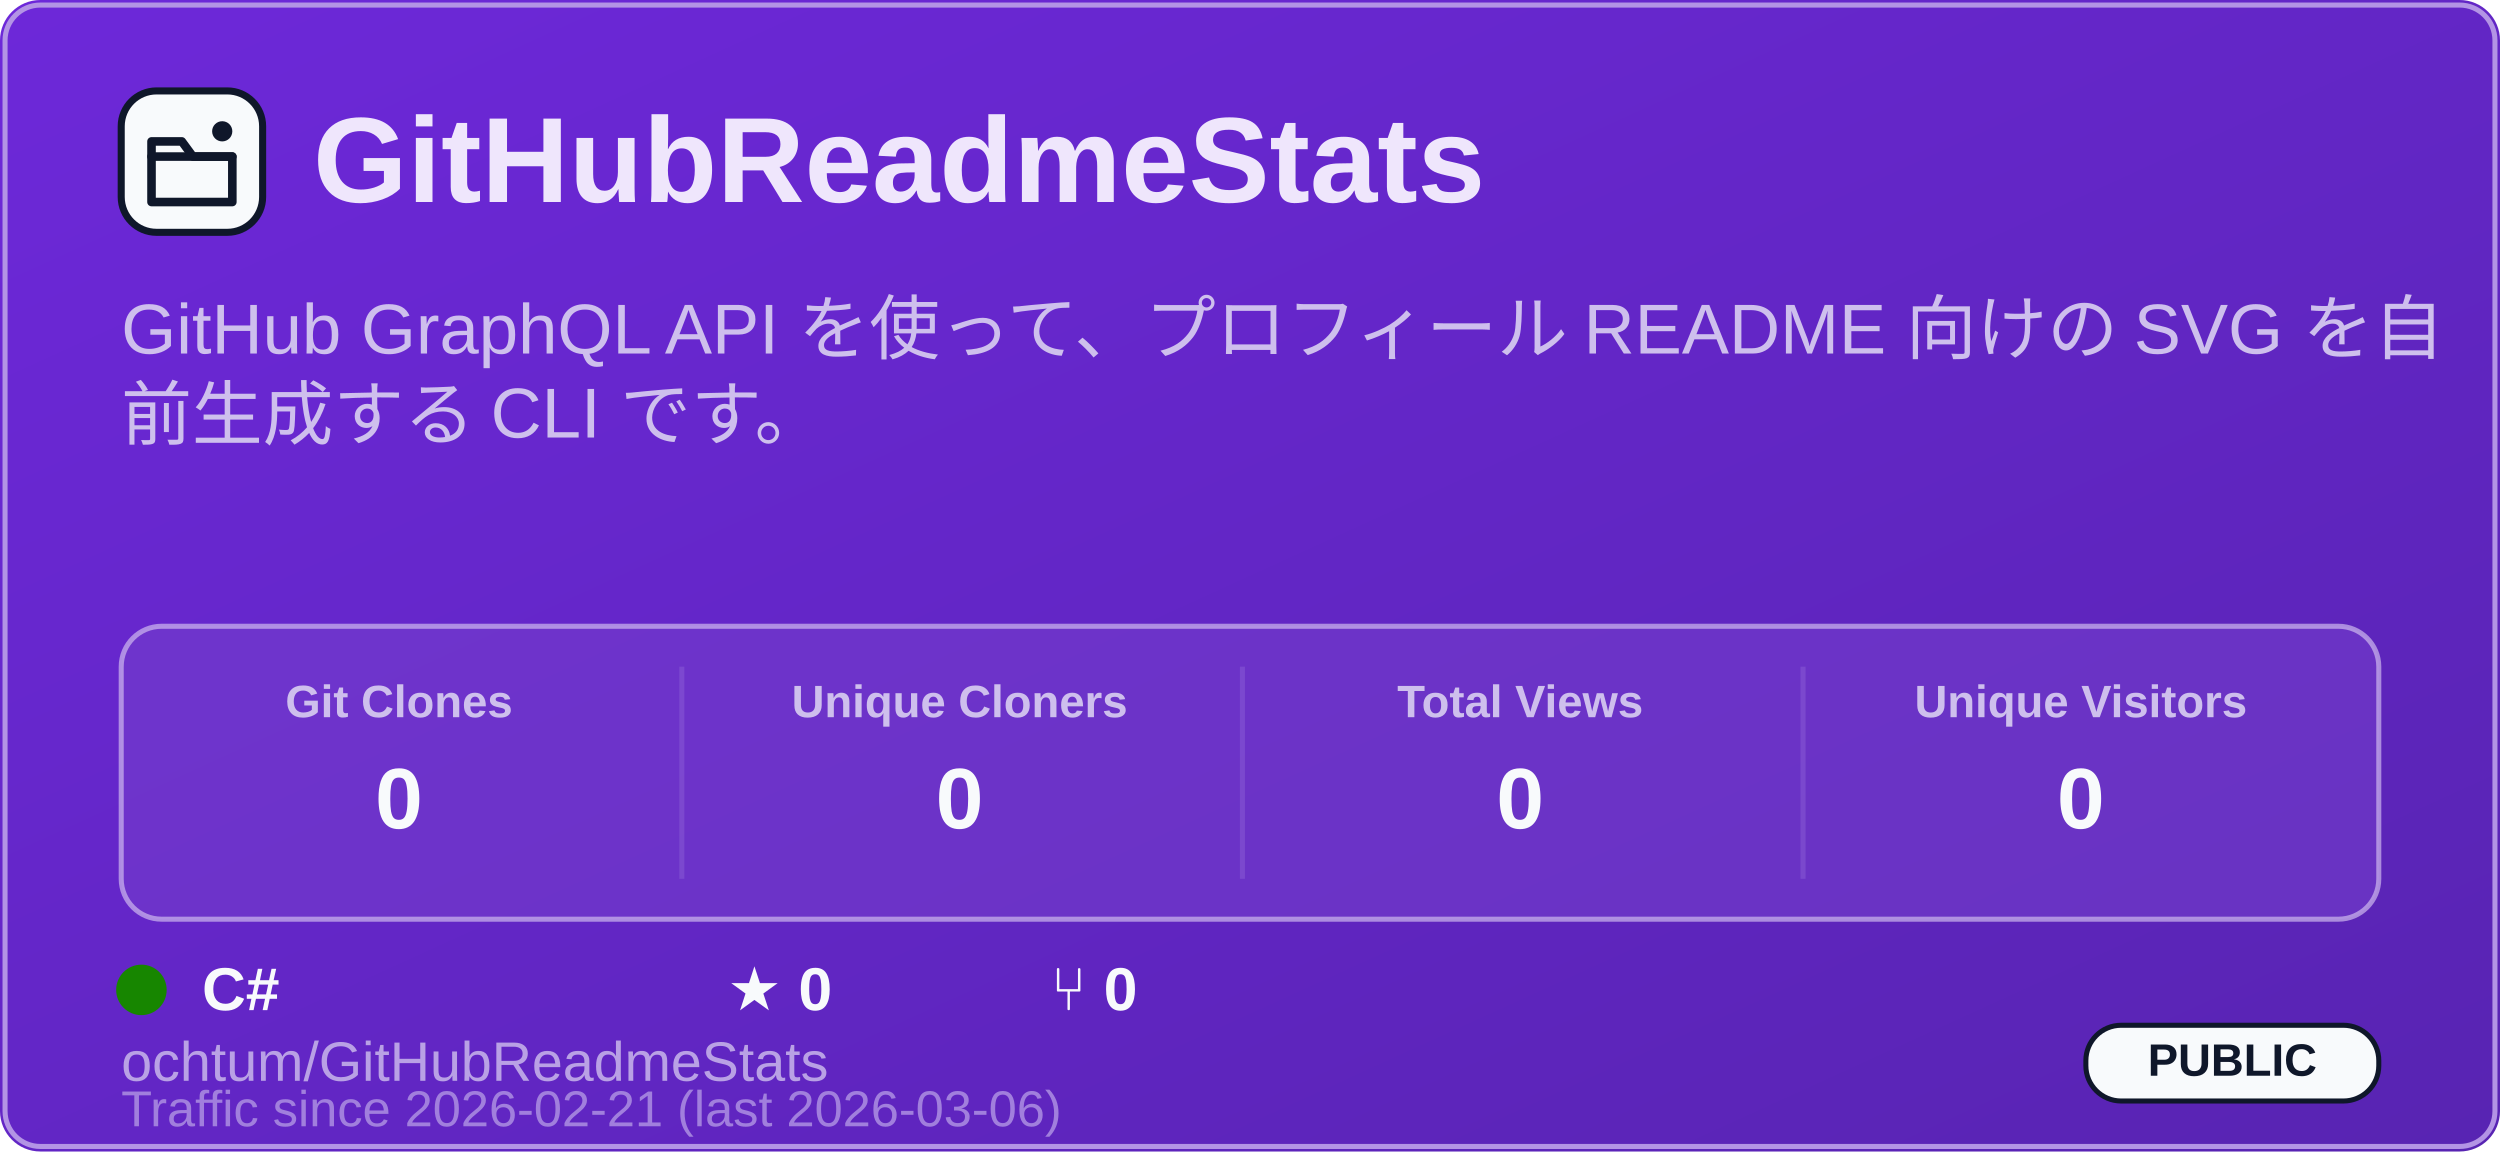
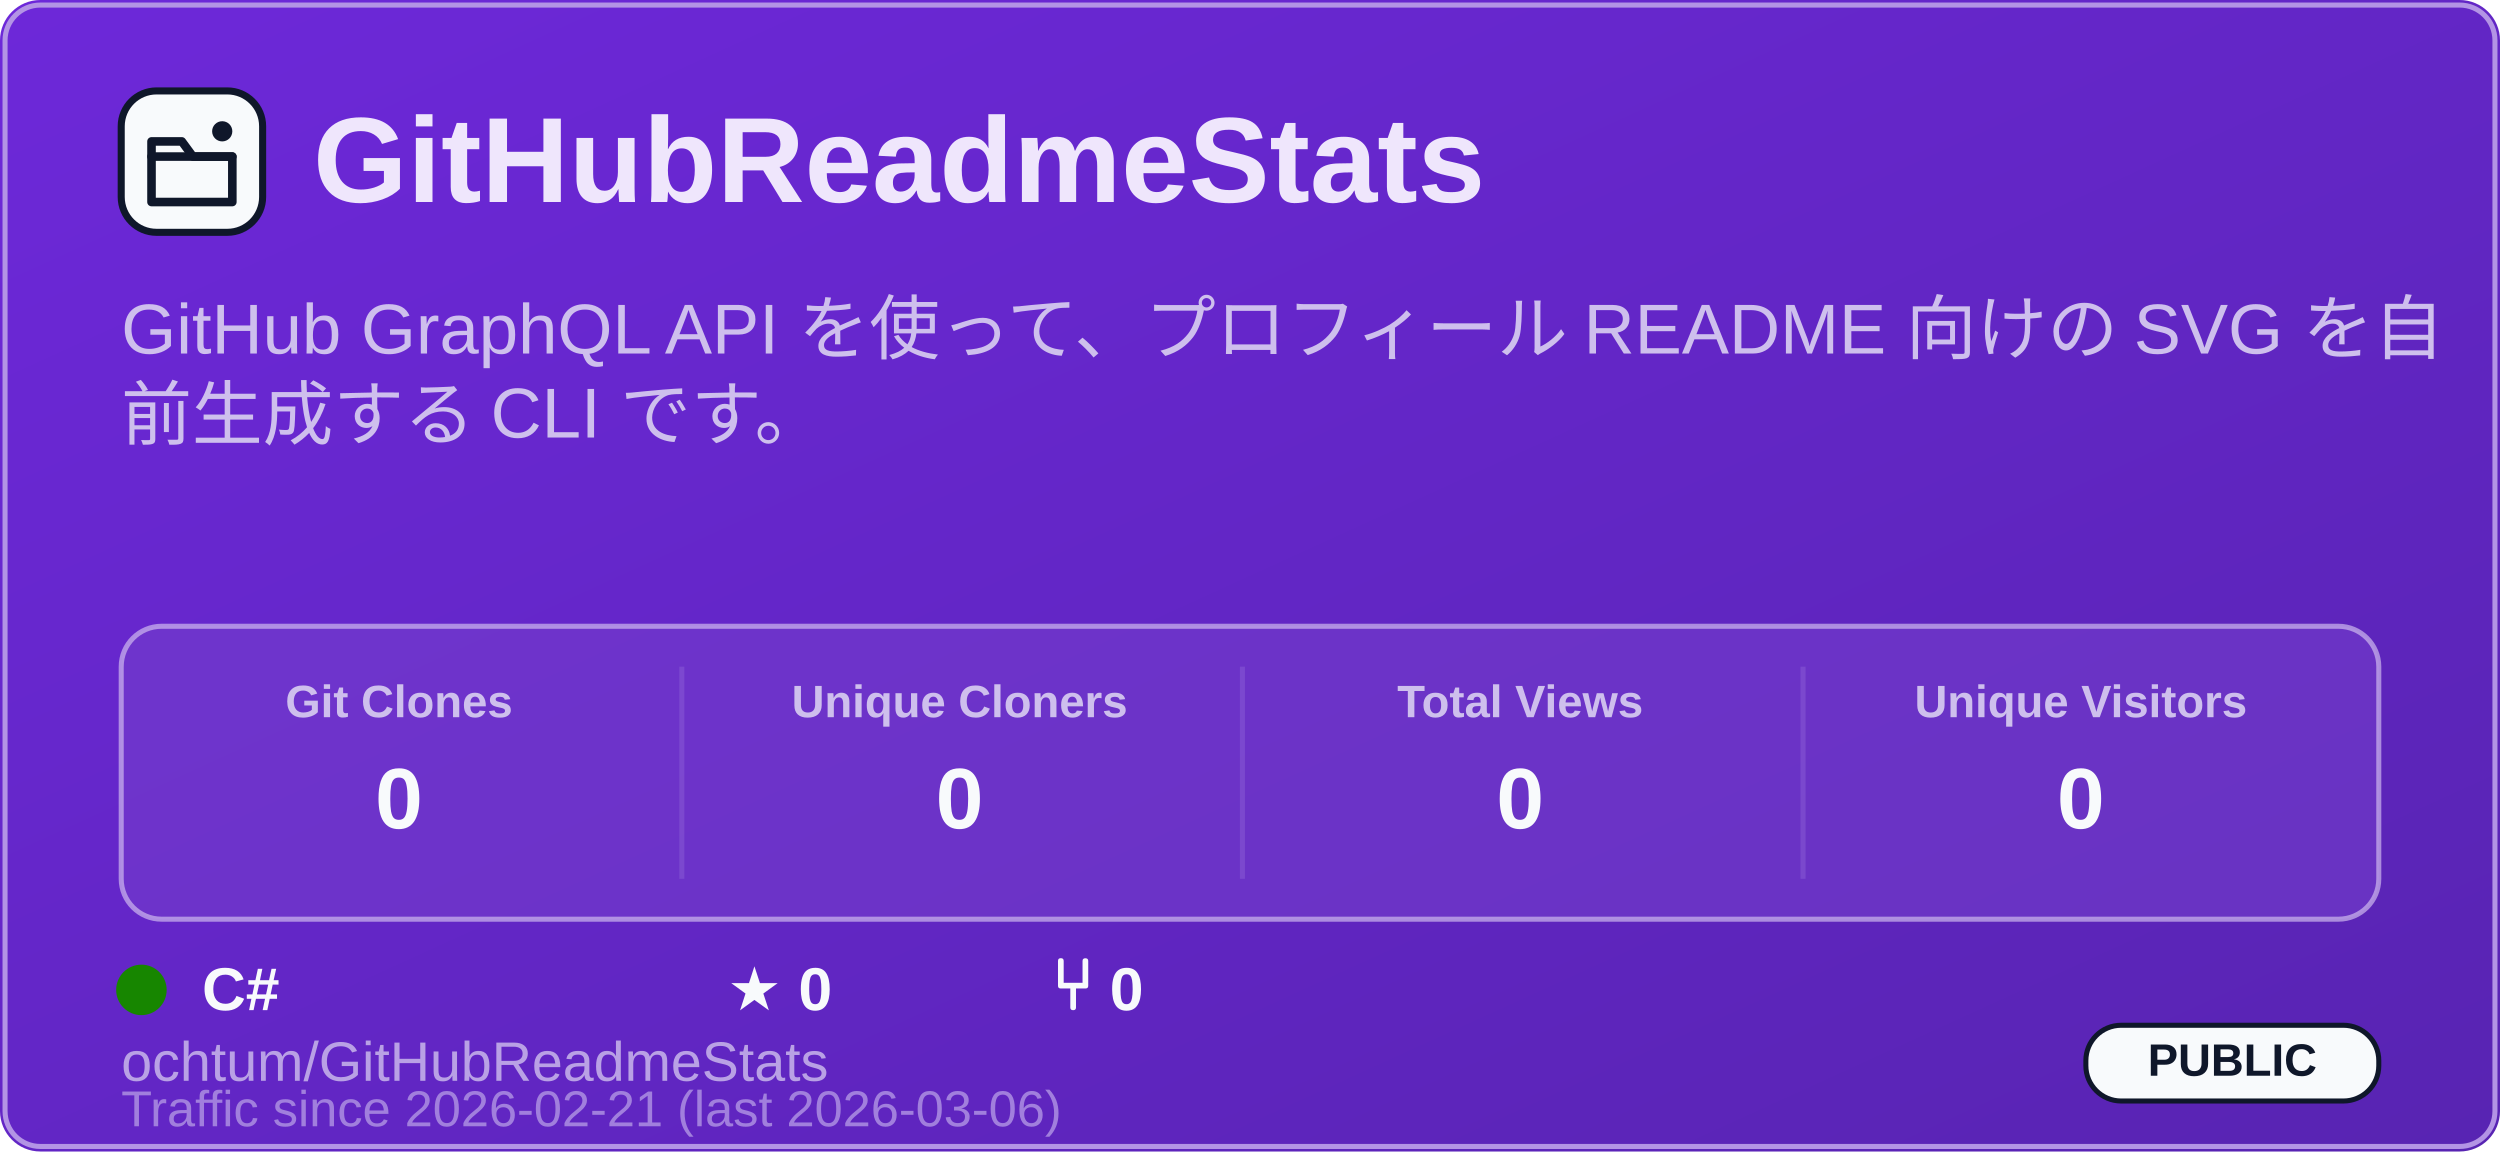
<svg xmlns="http://www.w3.org/2000/svg" width="495" height="228" viewBox="0 0 495 228" role="img" aria-label="Repository card for ochtum/GitHubReadmeStats">
  <defs>
    <linearGradient id="bg" x1="0" x2="1" y1="0" y2="1">
      <stop offset="0%" stop-color="#6D28D9" />
      <stop offset="100%" stop-color="#5824B2" />
    </linearGradient>
    <style>
      .title { font: 700 24px 'Segoe UI', Arial, sans-serif; fill: #EFE6FC; }
      .desc { font: 500 14px 'Segoe UI', Arial, sans-serif; fill: #CEBFED; }
      .traffic-label { font: 600 9px 'Segoe UI', Arial, sans-serif; fill: #CEBFED; }
      .traffic-value { font: 700 17px 'Segoe UI', Arial, sans-serif; fill: #F8FAFC; }
      .meta { font: 600 12px 'Segoe UI', Arial, sans-serif; fill: #F8FAFC; }
+       .fork-icon { font: 700 14px 'Segoe UI Symbol', 'Segoe UI', Arial, sans-serif; fill: #F8FAFC; }
      .sub { font: 500 11px 'Segoe UI', Arial, sans-serif; fill: #B9A1E5; }
      .badge-text { font: 700 9px 'Segoe UI', Arial, sans-serif; text-anchor: middle; }
      .hint { font: 500 10px 'Segoe UI', Arial, sans-serif; fill: #A17FDD; }
      .traffic-panel { fill: #743FCC; fill-opacity: 0.55; stroke: #D6C3F2; stroke-opacity: 0.65; }
      .traffic-sep { stroke: #8E62D7; stroke-opacity: 0.45; }
      .icon-frame { fill: #F8FAFC; stroke: #0F172A; stroke-width: 1.4; }
      .icon-image-bg { fill: #723DCC; }
      .icon-shape { fill: none; stroke: #0F172A; stroke-width: 1.7; stroke-linecap: round; stroke-linejoin: round; }
      .icon-dot { fill: #0F172A; }
    </style>
    <clipPath id="iconClip">
      <rect x="4" y="4" width="20" height="20" rx="4" />
    </clipPath>
  </defs>
  <rect x="0" y="0" width="495" height="228" rx="8" fill="url(#bg)" />
  <rect x="1" y="1" width="493" height="226" rx="7" fill="none" stroke="#B394E5" />
  <g transform="translate(24 18)">
    <rect x="0" y="0" width="28" height="28" rx="7" class="icon-frame" />
    <path d="M6 10h6l2.2 3H22v9H6z" class="icon-shape" />
    <path d="M6 13h16" class="icon-shape" />
    <circle cx="20" cy="8" r="2" class="icon-dot" />
  </g>
  <text x="62" y="40" class="title">GitHubReadmeStats</text>
  <text x="24" y="70" class="desc">GitHub GraphQL API を使って、プロフィール README 向けの SVG を自</text>
  <text x="24" y="87" class="desc">前生成する CLI です。</text>
  <rect x="24" y="124" width="447" height="58" rx="8" class="traffic-panel" />
  <line x1="135" y1="132" x2="135" y2="174" class="traffic-sep" />
  <line x1="246" y1="132" x2="246" y2="174" class="traffic-sep" />
  <line x1="357" y1="132" x2="357" y2="174" class="traffic-sep" />
  <text x="79" y="142" class="traffic-label" text-anchor="middle">Git Clones</text>
  <text x="79" y="164" class="traffic-value" text-anchor="middle">0</text>
  <text x="190" y="142" class="traffic-label" text-anchor="middle">Unique Cloners</text>
  <text x="190" y="164" class="traffic-value" text-anchor="middle">0</text>
  <text x="301" y="142" class="traffic-label" text-anchor="middle">Total Views</text>
  <text x="301" y="164" class="traffic-value" text-anchor="middle">0</text>
  <text x="412" y="142" class="traffic-label" text-anchor="middle">Unique Visitors</text>
  <text x="412" y="164" class="traffic-value" text-anchor="middle">0</text>
  <text x="24" y="223" class="hint">Traffic since 2026-02-21 (last 2026-03-06)</text>
  <circle cx="28" cy="196" r="5" fill="#178600" />
  <text x="40" y="200" class="meta">C#</text>
  <text x="144" y="200" class="meta">★ 0</text>
-   <text x="208" y="200" class="meta">⑂ 0</text>
+   <text x="208" y="200" class="meta">
+     <tspan class="fork-icon">⑂</tspan> 0</text>
  <text x="24" y="214" class="sub">ochtum/GitHubReadmeStats</text>
  <rect x="413" y="203" width="58" height="15" rx="7" fill="#F8FAFC" stroke="#0F172A" />
  <text x="442" y="213" class="badge-text" fill="#0F172A">PUBLIC</text>
</svg>
